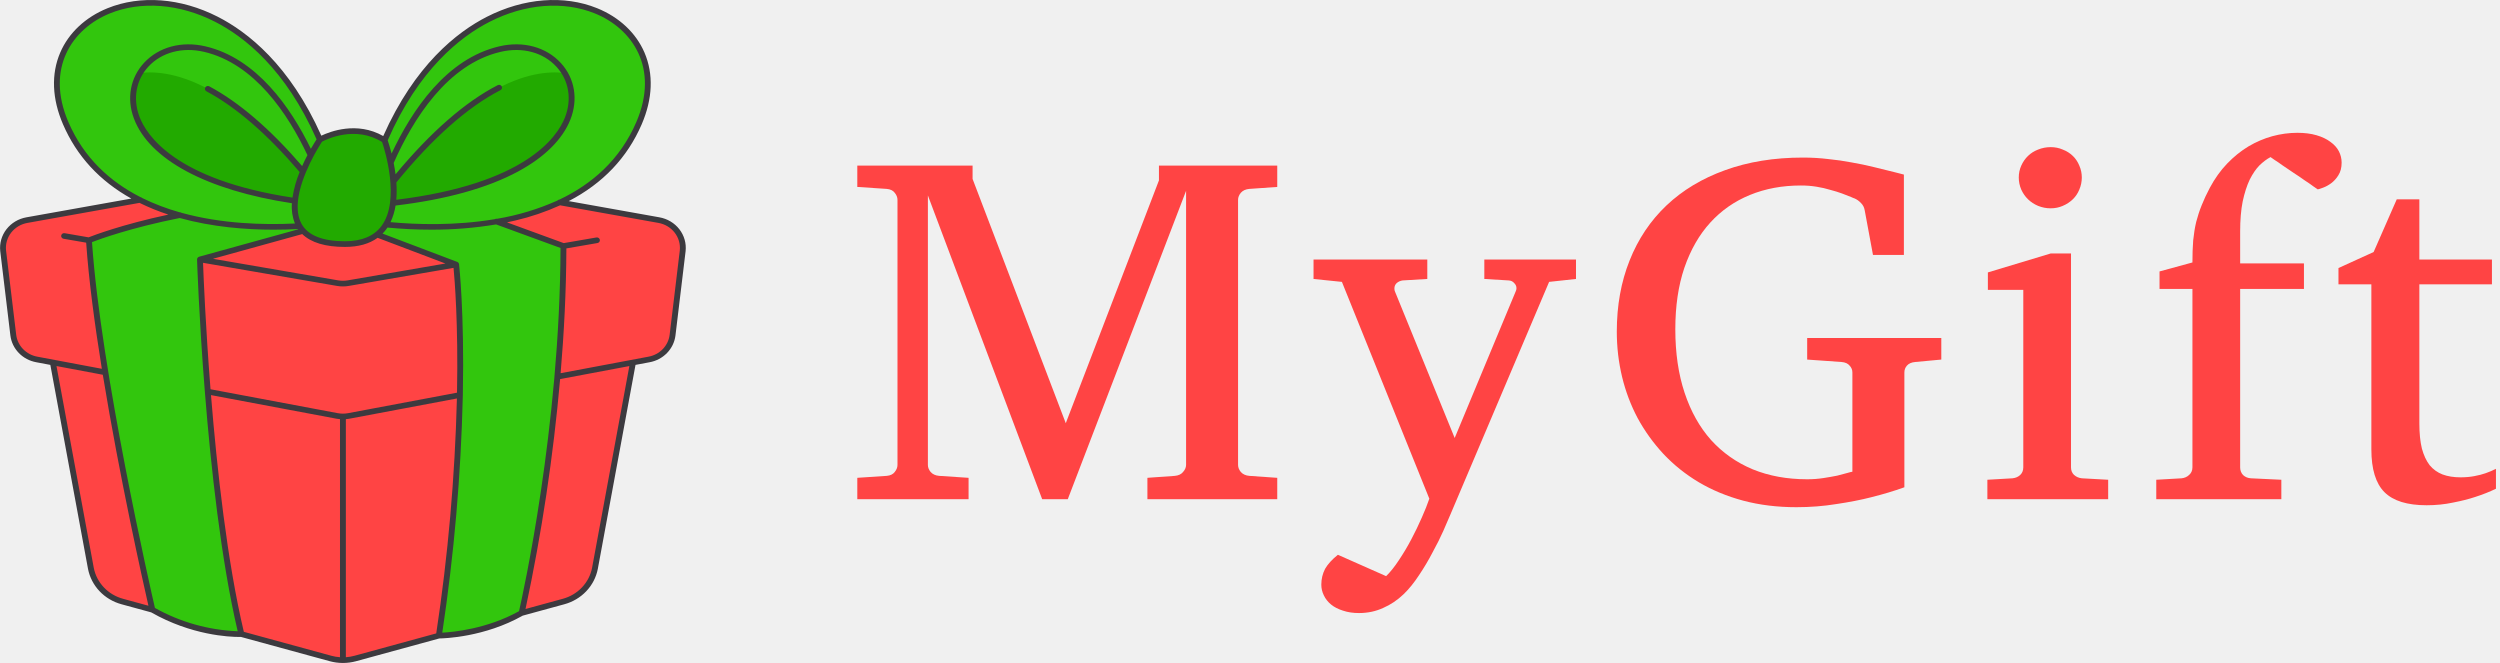
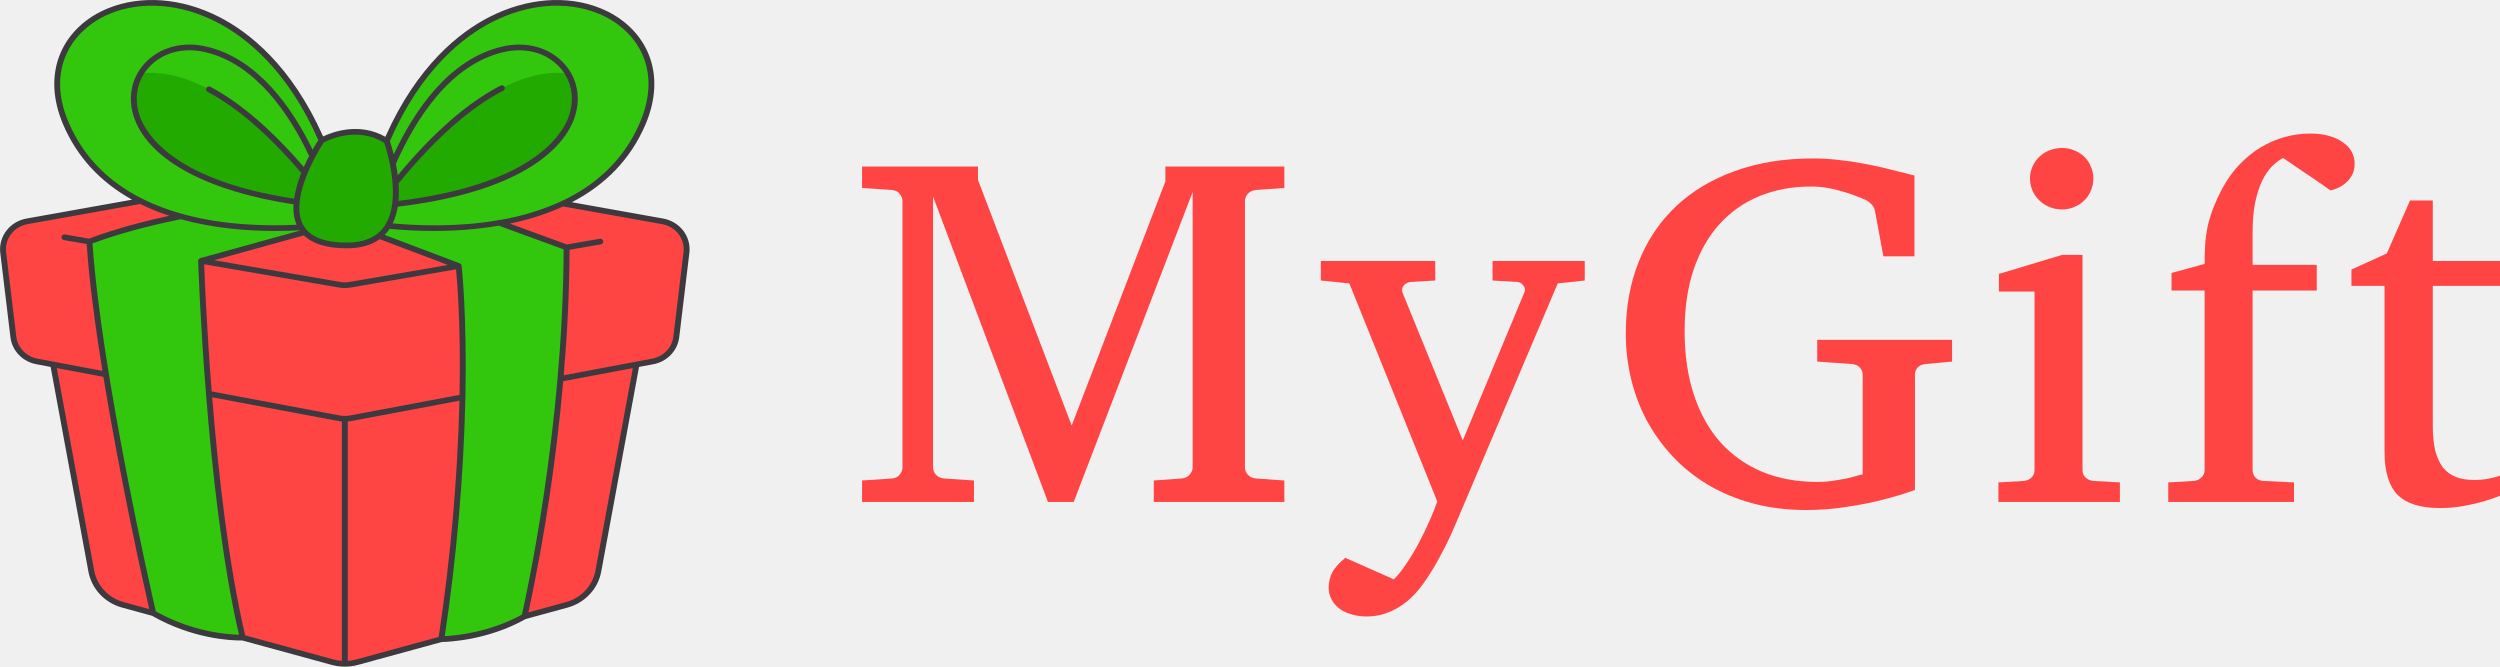
- <svg xmlns="http://www.w3.org/2000/svg" width="181" height="48" viewBox="0 0 181 48" fill="none">
+ <svg xmlns="http://www.w3.org/2000/svg" width="180" height="48" viewBox="0 0 180 48" fill="none">
  <g clip-path="url(#clip0_31_4)">
    <path d="M46.068 24.944L43.074 41.154C42.966 41.719 42.696 42.244 42.294 42.667C41.892 43.091 41.376 43.397 40.802 43.551L25.719 47.675C25.136 47.834 24.519 47.834 23.937 47.675L8.853 43.551C8.28 43.397 7.763 43.091 7.361 42.667C6.96 42.244 6.69 41.719 6.582 41.154L3.588 24.944H46.068Z" fill="#FF4444" />
    <path d="M24.828 30.193V47.795C24.526 47.795 24.227 47.755 23.937 47.676L8.853 43.551C8.28 43.398 7.763 43.092 7.361 42.668C6.96 42.244 6.69 41.719 6.582 41.154L3.588 24.944H13.817L24.828 30.193Z" fill="#FF4444" />
    <path d="M49.428 18.155L48.692 24.269C48.637 24.699 48.442 25.102 48.134 25.418C47.827 25.734 47.423 25.947 46.982 26.027L25.244 30.115C24.969 30.166 24.686 30.166 24.411 30.115L2.673 26.027C2.232 25.947 1.828 25.734 1.521 25.418C1.213 25.102 1.018 24.699 0.963 24.269L0.228 18.155C0.19 17.838 0.232 17.517 0.349 17.219C0.466 16.92 0.655 16.653 0.9 16.44C1.197 16.18 1.563 16.005 1.957 15.935L24.43 11.915C24.692 11.869 24.962 11.869 25.224 11.915L47.698 15.935C48.092 16.005 48.458 16.18 48.755 16.44C49.001 16.653 49.19 16.92 49.307 17.219C49.424 17.517 49.465 17.838 49.428 18.155Z" fill="#FF4444" />
    <path d="M48.755 16.44L25.211 20.5C24.957 20.544 24.698 20.544 24.445 20.5L0.9 16.44C1.197 16.18 1.563 16.005 1.957 15.935L24.43 11.915C24.692 11.869 24.962 11.869 25.224 11.915L47.698 15.935C48.092 16.005 48.458 16.18 48.755 16.44Z" fill="#FF4444" />
    <path d="M23.854 15.677L33.025 19.152C33.025 19.152 34.247 29.559 31.775 46.019C31.775 46.019 34.88 46.017 37.765 44.381C37.765 44.381 40.772 31.652 40.795 17.812L32.325 14.716L25.328 14.277L23.854 15.677Z" fill="#32C60D" />
    <path d="M25.708 15.677L14.479 18.782C14.479 18.782 14.999 35.562 17.474 45.908C17.474 45.908 14.329 46.039 11.03 44.146C11.03 44.146 7.084 27.201 6.439 17.395C6.439 17.395 9.502 16.126 14.81 15.248C20.118 14.37 27.168 13.672 25.708 15.677ZM26.527 16.077C26.527 16.077 41.993 18.816 46.262 8.923C50.531 -0.969 32.182 -6.075 26.527 13.87V16.077Z" fill="#32C60D" />
    <path d="M27.164 14.83V14.829C27.164 14.828 27.165 14.828 27.165 14.827C27.214 14.648 29.864 5.027 36.207 3.552C38.269 3.073 40.054 3.896 40.887 5.287H40.888C42.644 8.222 40.176 13.684 27.164 14.83Z" fill="#32C60D" />
    <path d="M27.164 14.83V14.829C27.164 14.828 27.165 14.828 27.165 14.827C33.745 6.033 38.454 4.988 40.887 5.287H40.888C42.644 8.222 40.176 13.684 27.164 14.83Z" fill="#22AA00" />
    <path d="M24.494 16.077C24.494 16.077 9.028 18.816 4.759 8.923C0.49 -0.969 18.84 -6.075 24.494 13.87V16.077Z" fill="#32C60D" />
    <path d="M23.858 14.83C10.845 13.684 8.378 8.222 10.135 5.287C10.967 3.896 12.753 3.073 14.814 3.552C21.167 5.03 23.817 14.678 23.857 14.828V14.829C23.857 14.829 23.857 14.829 23.858 14.83C23.858 14.83 23.858 14.83 23.858 14.83Z" fill="#32C60D" />
    <path d="M23.858 14.83C10.845 13.684 8.378 8.222 10.135 5.287C12.568 4.989 17.277 6.034 23.857 14.828V14.829C23.857 14.829 23.857 14.829 23.858 14.83C23.858 14.83 23.858 14.83 23.858 14.83Z" fill="#22AA00" />
    <path d="M23.161 10.108C23.161 10.108 25.567 8.678 27.842 10.15C27.842 10.15 30.563 17.672 24.974 17.672C18.035 17.672 23.161 10.108 23.161 10.108Z" fill="#22AA00" />
    <path d="M47.737 15.733L41.177 14.56C43.645 13.278 45.415 11.419 46.458 9.002C47.256 7.153 47.326 5.357 46.66 3.807C46.047 2.38 44.828 1.239 43.228 0.592C40.833 -0.376 37.926 -0.149 35.251 1.215C33.078 2.323 30.026 4.721 27.746 9.85C25.848 8.768 23.899 9.52 23.264 9.823C20.98 4.701 17.926 2.31 15.752 1.206C13.08 -0.151 10.176 -0.374 7.786 0.595C6.187 1.243 4.97 2.384 4.359 3.81C3.695 5.359 3.765 7.155 4.563 9.002C5.555 11.302 7.213 13.1 9.507 14.376L1.918 15.733C1.34 15.834 0.823 16.142 0.47 16.595C0.118 17.049 -0.044 17.615 0.017 18.179L0.752 24.293C0.811 24.767 1.026 25.21 1.364 25.558C1.702 25.907 2.147 26.141 2.633 26.228L3.644 26.418L6.372 41.19C6.49 41.792 6.779 42.351 7.207 42.803C7.635 43.255 8.185 43.582 8.795 43.748L10.947 44.336C13.862 46.001 16.617 46.115 17.317 46.115C17.375 46.115 17.416 46.114 17.445 46.114L23.879 47.873C24.499 48.042 25.156 48.042 25.776 47.873L31.805 46.224C32.144 46.22 35.067 46.139 37.847 44.572L40.86 43.748C41.47 43.582 42.02 43.255 42.448 42.803C42.876 42.351 43.165 41.792 43.282 41.19L46.011 26.418L47.023 26.228C47.508 26.141 47.953 25.907 48.291 25.558C48.629 25.21 48.844 24.767 48.903 24.293L49.638 18.179C49.699 17.614 49.537 17.049 49.184 16.595C48.832 16.142 48.314 15.834 47.737 15.733ZM35.449 1.578C38.012 0.271 40.787 0.05 43.065 0.97C45.777 2.066 47.757 4.926 46.067 8.844C44.887 11.579 42.847 13.336 40.51 14.447C40.481 14.448 40.453 14.455 40.427 14.467C40.401 14.479 40.378 14.496 40.359 14.518C38.969 15.142 37.5 15.586 35.99 15.839C35.961 15.832 35.932 15.831 35.903 15.836C35.875 15.841 35.847 15.852 35.823 15.867C32.938 16.354 30.132 16.256 28.273 16.085C28.453 15.703 28.576 15.298 28.639 14.882C32.305 14.442 35.291 13.613 37.514 12.414C39.424 11.384 40.731 10.086 41.294 8.662C41.871 7.204 41.619 5.677 40.619 4.577C39.556 3.408 37.888 2.95 36.157 3.353C32.339 4.24 29.835 7.943 28.35 11.118C28.233 10.655 28.121 10.31 28.07 10.16C30.308 5.038 33.315 2.666 35.449 1.578ZM28.696 13.207C31.311 10.004 33.847 7.756 36.234 6.527C36.284 6.501 36.321 6.458 36.338 6.406C36.354 6.354 36.349 6.297 36.322 6.249C36.295 6.201 36.25 6.165 36.197 6.149C36.143 6.134 36.085 6.139 36.035 6.165C33.68 7.377 31.193 9.548 28.638 12.62C28.601 12.332 28.554 12.057 28.503 11.799C29.914 8.608 32.398 4.648 36.257 3.751C37.832 3.385 39.344 3.795 40.301 4.848C41.194 5.831 41.417 7.202 40.898 8.515C40.339 9.929 38.031 13.318 28.691 14.463C28.726 14.045 28.728 13.625 28.696 13.207ZM23.311 10.261C23.624 10.093 25.705 9.063 27.664 10.282C27.843 10.815 29.002 14.479 27.626 16.352C27.083 17.092 26.19 17.467 24.974 17.467C23.358 17.467 22.303 17.046 21.838 16.214C21.575 15.743 21.512 15.173 21.57 14.574V14.572C21.571 14.568 21.57 14.563 21.571 14.559C21.757 12.704 23.104 10.579 23.311 10.261ZM32.247 19.078L25.173 20.298C24.944 20.338 24.71 20.338 24.482 20.298L15.418 18.736L21.882 16.948C22.522 17.565 23.557 17.878 24.974 17.878C25.946 17.878 26.738 17.656 27.339 17.218L32.247 19.078ZM14.937 6.606C17.085 7.748 19.358 9.716 21.693 12.453C21.448 13.049 21.274 13.671 21.175 14.306C12.666 13.012 10.59 9.773 10.091 8.432C9.608 7.133 9.853 5.784 10.745 4.822C11.703 3.789 13.206 3.389 14.764 3.751C18.437 4.605 20.861 8.268 22.258 11.231C22.122 11.491 21.994 11.755 21.875 12.023C19.556 9.334 17.292 7.39 15.142 6.246C15.093 6.223 15.036 6.219 14.984 6.235C14.932 6.25 14.888 6.285 14.862 6.331C14.835 6.378 14.829 6.432 14.843 6.483C14.857 6.534 14.89 6.578 14.937 6.605V6.606ZM4.954 8.844C3.265 4.93 5.242 2.071 7.95 0.973C10.223 0.052 12.995 0.269 15.555 1.569C17.683 2.649 20.681 5.005 22.921 10.089C22.84 10.214 22.689 10.453 22.507 10.774C21.05 7.783 18.582 4.217 14.864 3.353C13.15 2.954 11.493 3.401 10.429 4.549C9.431 5.624 9.155 7.128 9.692 8.571C10.796 11.544 14.962 13.777 21.134 14.714C21.092 15.213 21.167 15.715 21.353 16.182C19.058 16.293 16.034 16.205 13.148 15.409C13.107 15.38 13.057 15.366 13.007 15.369C12.069 15.107 11.158 14.76 10.287 14.332C10.255 14.3 10.213 14.278 10.167 14.271C7.971 13.153 6.074 11.439 4.954 8.844ZM2.713 25.825C2.316 25.755 1.952 25.564 1.675 25.279C1.398 24.995 1.222 24.633 1.173 24.245L0.438 18.132C0.389 17.671 0.523 17.209 0.811 16.839C1.1 16.469 1.523 16.218 1.995 16.137L10.1 14.688C10.774 15.019 11.472 15.302 12.188 15.536C8.837 16.255 6.781 17.038 6.415 17.183L4.679 16.883C4.652 16.878 4.624 16.879 4.596 16.884C4.569 16.89 4.543 16.901 4.519 16.916C4.496 16.931 4.477 16.951 4.461 16.974C4.446 16.997 4.436 17.022 4.431 17.049C4.426 17.076 4.427 17.103 4.433 17.13C4.439 17.156 4.45 17.181 4.467 17.203C4.483 17.225 4.503 17.244 4.527 17.259C4.551 17.273 4.578 17.283 4.605 17.287L6.239 17.569C6.423 20.248 6.85 23.455 7.373 26.701L2.713 25.825ZM8.911 43.353C8.377 43.209 7.895 42.922 7.521 42.527C7.146 42.132 6.893 41.644 6.79 41.117L4.09 26.502L7.443 27.132C8.667 34.616 10.366 42.189 10.746 43.855L8.911 43.353ZM11.217 44.014C10.913 42.696 7.301 26.867 6.661 17.529C7.222 17.313 9.472 16.492 13.011 15.784C15.37 16.44 17.796 16.629 19.805 16.629C20.441 16.629 21.034 16.61 21.571 16.581C21.576 16.589 21.582 16.596 21.587 16.603L14.421 18.585C14.413 18.587 14.406 18.59 14.399 18.593C14.397 18.593 14.395 18.594 14.393 18.595C14.354 18.611 14.322 18.639 14.299 18.673C14.277 18.707 14.266 18.747 14.267 18.788C14.269 18.871 14.402 22.971 14.829 28.335C14.827 28.358 14.829 28.381 14.835 28.403C15.268 33.837 16.003 40.552 17.208 45.702C15.098 45.62 13.042 45.04 11.217 44.014ZM24.615 47.583C24.405 47.569 24.197 47.533 23.994 47.478L17.654 45.744C16.452 40.671 15.715 34.03 15.276 28.606L24.37 30.316C24.451 30.331 24.533 30.342 24.615 30.349L24.615 47.583ZM24.451 29.913L15.242 28.182C14.882 23.62 14.735 19.994 14.7 19.028L24.407 20.702C24.685 20.75 24.97 20.75 25.247 20.702L32.836 19.393C32.916 20.224 33.183 23.411 33.088 28.43L25.204 29.913C24.955 29.96 24.7 29.96 24.451 29.913ZM31.584 45.858L25.661 47.478C25.458 47.534 25.25 47.569 25.04 47.583V30.349C25.122 30.342 25.204 30.331 25.285 30.316L33.08 28.849C32.937 34.543 32.437 40.223 31.584 45.858ZM37.578 44.249C35.263 45.536 32.795 45.765 32.021 45.805C32.877 40.121 33.374 34.392 33.508 28.65C33.516 28.62 33.517 28.59 33.511 28.56C33.511 28.558 33.51 28.556 33.51 28.555C33.628 22.615 33.242 19.188 33.235 19.13C33.235 19.128 33.234 19.126 33.234 19.124C33.233 19.123 33.234 19.119 33.233 19.117C33.23 19.103 33.226 19.089 33.221 19.076C33.221 19.075 33.22 19.074 33.219 19.073C33.213 19.058 33.205 19.045 33.195 19.032C33.193 19.029 33.19 19.026 33.187 19.022C33.178 19.012 33.168 19.002 33.157 18.993C33.154 18.991 33.152 18.989 33.15 18.987C33.136 18.977 33.12 18.969 33.104 18.963C33.103 18.962 33.102 18.962 33.102 18.961L27.696 16.912C27.796 16.811 27.889 16.703 27.973 16.589C28 16.552 28.023 16.514 28.049 16.476C29.099 16.577 30.154 16.628 31.21 16.628C32.788 16.634 34.364 16.507 35.919 16.249L40.582 17.954C40.54 30.965 37.839 43.107 37.578 44.249H37.578ZM42.865 41.118C42.762 41.644 42.509 42.133 42.134 42.528C41.76 42.923 41.278 43.209 40.745 43.353L38.048 44.091C39.224 38.596 40.06 33.037 40.553 27.446L45.565 26.503L42.865 41.118ZM49.217 18.132L48.481 24.245C48.432 24.632 48.257 24.995 47.98 25.279C47.703 25.563 47.339 25.755 46.941 25.825L40.589 27.02C40.833 24.149 40.995 21.092 41.006 17.985L43.251 17.597C43.279 17.593 43.306 17.584 43.33 17.569C43.355 17.555 43.376 17.536 43.392 17.514C43.408 17.492 43.42 17.466 43.426 17.44C43.433 17.413 43.433 17.385 43.428 17.358C43.423 17.331 43.413 17.306 43.398 17.283C43.382 17.26 43.362 17.24 43.339 17.225C43.315 17.209 43.289 17.199 43.261 17.193C43.233 17.188 43.205 17.188 43.177 17.193L40.815 17.601L36.708 16.099C36.911 16.057 37.113 16.013 37.315 15.964C38.429 15.704 39.513 15.335 40.551 14.865L47.659 16.137C48.131 16.218 48.554 16.469 48.843 16.839C49.132 17.209 49.265 17.671 49.217 18.132Z" fill="#3C3A3F" />
  </g>
  <path d="M180.707 35.385C180.246 35.607 179.743 35.807 179.197 35.982C178.737 36.135 178.203 36.27 177.597 36.387C176.991 36.516 176.355 36.58 175.688 36.58C174.282 36.58 173.263 36.264 172.633 35.631C172.003 34.998 171.687 33.967 171.687 32.537V20.584H169.305V19.406L171.851 18.246L173.524 14.432H175.161V18.791H180.416V20.584H175.161V30.639C175.161 31.354 175.221 31.963 175.342 32.467C175.476 32.959 175.664 33.363 175.906 33.68C176.161 33.984 176.47 34.207 176.834 34.348C177.209 34.488 177.646 34.559 178.143 34.559C178.506 34.559 178.84 34.529 179.143 34.471C179.458 34.412 179.731 34.342 179.961 34.26C180.228 34.166 180.476 34.06 180.707 33.943V35.385Z" fill="#FF4444" />
  <path d="M169.534 11.777C169.534 12.141 169.455 12.445 169.297 12.691C169.152 12.926 168.976 13.119 168.77 13.271C168.576 13.412 168.382 13.518 168.188 13.588C168.006 13.658 167.879 13.699 167.806 13.711C167.782 13.688 167.679 13.617 167.497 13.5C167.327 13.371 167.115 13.225 166.861 13.06C166.618 12.885 166.351 12.703 166.06 12.516C165.782 12.328 165.521 12.152 165.279 11.988C165.036 11.812 164.83 11.672 164.66 11.566C164.491 11.449 164.4 11.385 164.387 11.373C164.121 11.514 163.854 11.713 163.587 11.971C163.333 12.229 163.096 12.574 162.878 13.008C162.672 13.441 162.502 13.969 162.369 14.59C162.248 15.199 162.187 15.926 162.187 16.77V19.072H166.806V20.918H162.187V33.838C162.187 34.06 162.26 34.248 162.405 34.4C162.563 34.541 162.751 34.617 162.969 34.629L165.169 34.734V36.141H156.114V34.734L157.95 34.629C158.168 34.605 158.35 34.523 158.496 34.383C158.653 34.242 158.732 34.06 158.732 33.838V20.918H156.35V19.652L158.732 19.002C158.732 18.404 158.75 17.871 158.787 17.402C158.835 16.922 158.908 16.477 159.005 16.066C159.114 15.645 159.247 15.24 159.405 14.854C159.563 14.455 159.757 14.039 159.987 13.605C160.351 12.926 160.769 12.34 161.242 11.848C161.727 11.344 162.242 10.928 162.787 10.6C163.345 10.271 163.921 10.025 164.515 9.861C165.121 9.697 165.727 9.615 166.333 9.615C166.854 9.615 167.315 9.674 167.715 9.791C168.115 9.908 168.449 10.066 168.715 10.266C168.994 10.465 169.2 10.693 169.334 10.951C169.467 11.209 169.534 11.484 169.534 11.777Z" fill="#FF4444" />
  <path d="M150.723 12.85C150.723 13.154 150.662 13.447 150.541 13.729C150.432 13.998 150.275 14.232 150.068 14.432C149.862 14.631 149.62 14.789 149.341 14.906C149.074 15.023 148.783 15.082 148.468 15.082C148.153 15.082 147.85 15.023 147.559 14.906C147.28 14.789 147.038 14.631 146.832 14.432C146.626 14.232 146.462 13.998 146.341 13.729C146.219 13.447 146.159 13.154 146.159 12.85C146.159 12.545 146.219 12.258 146.341 11.988C146.462 11.719 146.626 11.484 146.832 11.285C147.038 11.086 147.28 10.934 147.559 10.828C147.85 10.711 148.153 10.652 148.468 10.652C148.783 10.652 149.074 10.711 149.341 10.828C149.62 10.934 149.862 11.086 150.068 11.285C150.275 11.484 150.432 11.719 150.541 11.988C150.662 12.258 150.723 12.545 150.723 12.85ZM143.886 36.141V34.734L145.704 34.629C145.935 34.605 146.122 34.523 146.268 34.383C146.413 34.242 146.486 34.06 146.486 33.838V20.988H143.922V19.723L148.468 18.352H149.941V33.838C149.941 34.06 150.014 34.242 150.159 34.383C150.317 34.523 150.505 34.605 150.723 34.629L152.632 34.734V36.141H143.886Z" fill="#FF4444" />
  <path d="M138.659 26.209C138.392 26.232 138.192 26.32 138.059 26.473C137.938 26.613 137.877 26.777 137.877 26.965V35.279C137.125 35.549 136.325 35.789 135.477 36C134.749 36.188 133.913 36.352 132.967 36.492C132.034 36.645 131.064 36.721 130.058 36.721C128.676 36.721 127.391 36.562 126.203 36.246C125.027 35.93 123.954 35.484 122.984 34.91C122.026 34.336 121.178 33.656 120.438 32.871C119.699 32.074 119.074 31.207 118.565 30.27C118.068 29.332 117.692 28.336 117.438 27.281C117.183 26.215 117.056 25.125 117.056 24.012C117.056 22.125 117.365 20.408 117.983 18.861C118.602 17.303 119.493 15.973 120.657 14.871C121.82 13.77 123.233 12.92 124.893 12.322C126.566 11.713 128.445 11.408 130.531 11.408C131.161 11.408 131.767 11.443 132.349 11.514C132.943 11.572 133.513 11.654 134.058 11.76C134.604 11.854 135.137 11.965 135.659 12.094L137.222 12.48L137.841 12.639V18.457H135.604L135.004 15.223C134.968 15.012 134.877 14.836 134.731 14.695C134.586 14.543 134.428 14.432 134.258 14.361C134.21 14.35 134.137 14.32 134.04 14.273C133.846 14.191 133.622 14.104 133.367 14.01C133.113 13.916 132.828 13.828 132.513 13.746C132.21 13.652 131.876 13.576 131.513 13.518C131.161 13.459 130.785 13.43 130.385 13.43C129.039 13.43 127.809 13.658 126.694 14.115C125.578 14.572 124.621 15.24 123.821 16.119C123.02 16.998 122.396 18.088 121.948 19.389C121.511 20.678 121.293 22.16 121.293 23.836C121.293 25.559 121.517 27.094 121.966 28.441C122.414 29.789 123.051 30.926 123.875 31.852C124.712 32.777 125.718 33.486 126.894 33.978C128.07 34.459 129.385 34.699 130.84 34.699C131.252 34.699 131.646 34.67 132.022 34.611C132.397 34.553 132.731 34.494 133.022 34.435C133.313 34.365 133.555 34.301 133.749 34.242C133.943 34.184 134.064 34.154 134.113 34.154V26.965C134.113 26.777 134.046 26.613 133.913 26.473C133.792 26.32 133.598 26.232 133.331 26.209L130.84 26.033V24.469H140.55V26.033L138.659 26.209Z" fill="#FF4444" />
  <path d="M112.156 20.408L105.01 37.248C104.889 37.541 104.719 37.934 104.501 38.426C104.283 38.918 104.022 39.44 103.719 39.99C103.428 40.553 103.101 41.103 102.737 41.643C102.385 42.182 102.016 42.639 101.628 43.014C101.179 43.447 100.682 43.781 100.137 44.016C99.603 44.262 99.021 44.385 98.391 44.385C97.954 44.385 97.567 44.326 97.227 44.209C96.888 44.103 96.603 43.957 96.373 43.77C96.142 43.582 95.966 43.359 95.845 43.102C95.724 42.855 95.663 42.598 95.663 42.328C95.663 41.918 95.754 41.537 95.936 41.185C96.13 40.846 96.439 40.506 96.864 40.166L100.355 41.713C100.658 41.42 100.967 41.033 101.282 40.553C101.597 40.084 101.894 39.586 102.173 39.059C102.452 38.531 102.707 38.004 102.937 37.477C103.167 36.961 103.349 36.504 103.483 36.105L97.154 20.408L95.1 20.197V18.791H103.337V20.197L101.555 20.303C101.385 20.326 101.24 20.391 101.119 20.496C101.009 20.602 100.955 20.73 100.955 20.883C100.955 20.977 100.967 21.047 100.991 21.094L105.319 31.711L109.738 21.094C109.774 21.023 109.792 20.947 109.792 20.865C109.792 20.725 109.738 20.602 109.629 20.496C109.532 20.379 109.399 20.314 109.229 20.303L107.465 20.197V18.791H114.102V20.197L112.156 20.408Z" fill="#FF4444" />
  <path d="M83.072 36.141V34.594L85.054 34.453C85.321 34.43 85.521 34.336 85.654 34.172C85.799 34.008 85.872 33.838 85.872 33.662V13.816L77.307 36.141H75.453L67.179 14.15V33.662C67.179 33.838 67.245 34.008 67.379 34.172C67.524 34.336 67.73 34.43 67.997 34.453L70.125 34.594V36.141H62.069V34.594L64.197 34.453C64.463 34.43 64.657 34.336 64.778 34.172C64.912 34.008 64.978 33.838 64.978 33.662V14.467C64.978 14.291 64.912 14.121 64.778 13.957C64.657 13.793 64.463 13.699 64.197 13.676L62.069 13.535V11.988H70.415V12.955L77.162 30.639L83.908 13.06V11.988H92.473V13.535L90.455 13.676C90.188 13.699 89.982 13.793 89.836 13.957C89.703 14.121 89.636 14.291 89.636 14.467V33.662C89.636 33.838 89.703 34.008 89.836 34.172C89.982 34.336 90.188 34.43 90.455 34.453L92.473 34.594V36.141H83.072Z" fill="#FF4444" />
  <defs>
    <clipPath id="clip0_31_4">
-       <rect width="49.655" height="48" fill="white" />
+       <rect width="50" height="48" fill="white" />
    </clipPath>
  </defs>
</svg>
